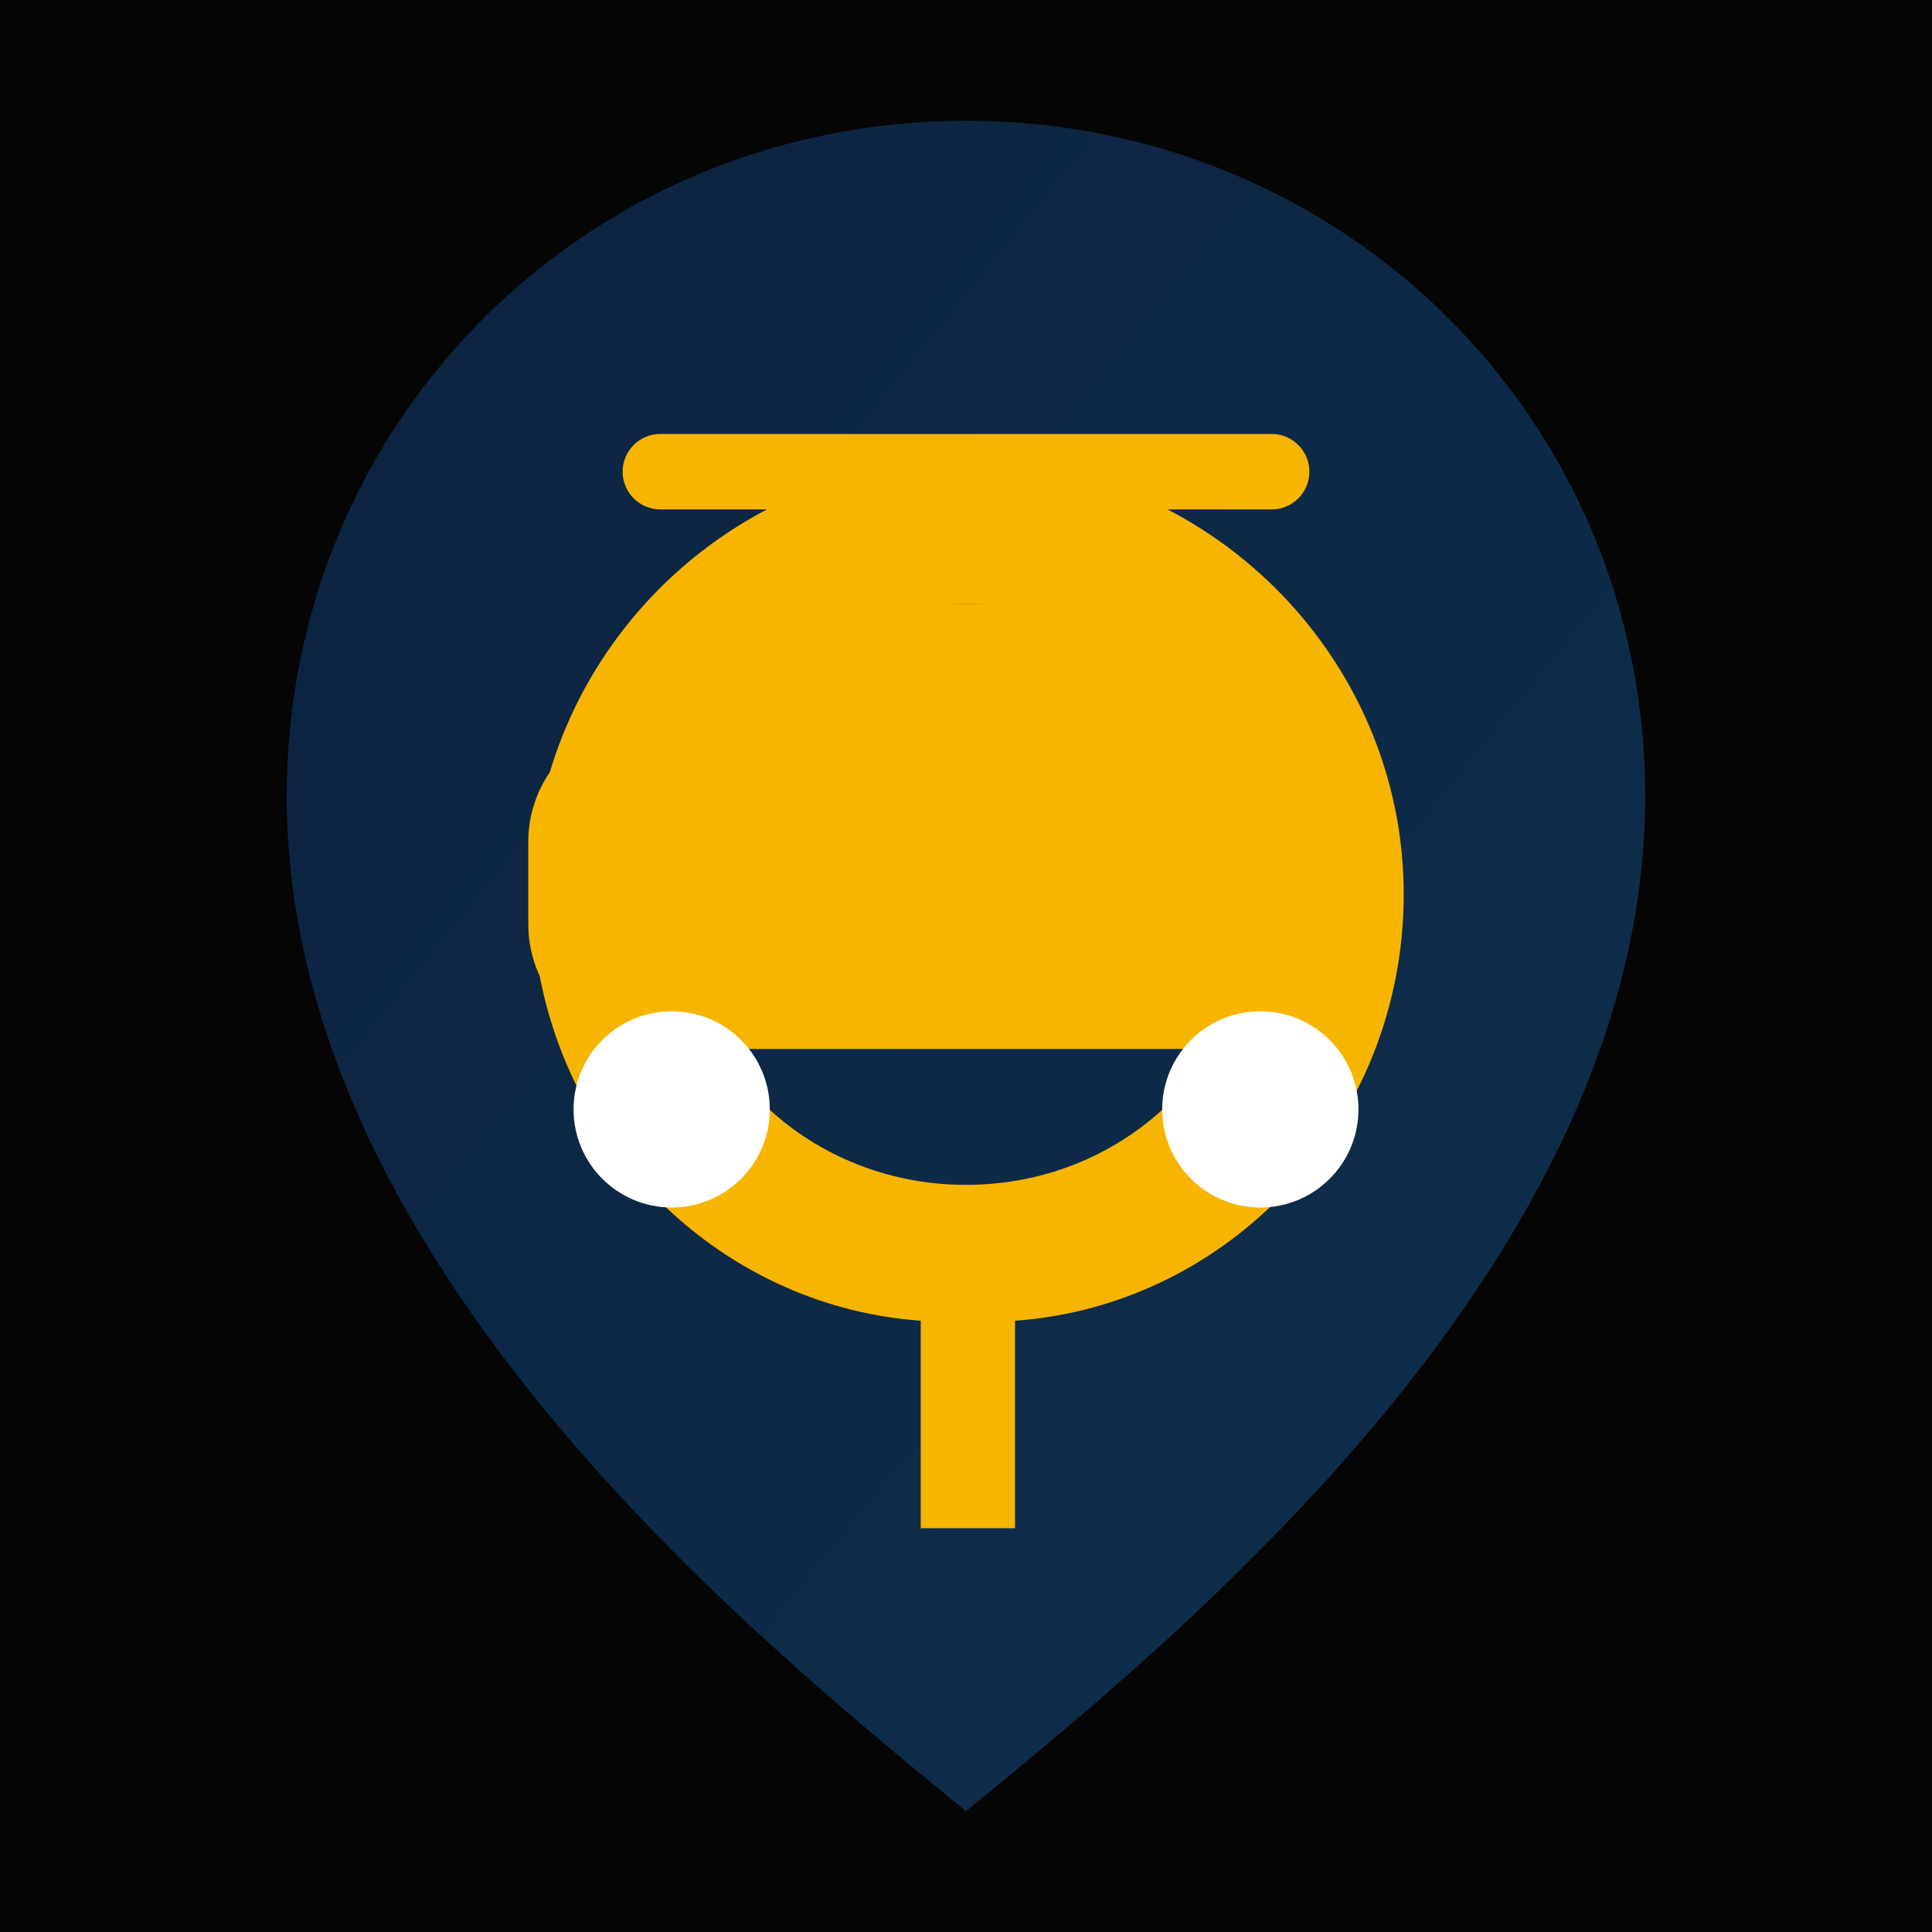
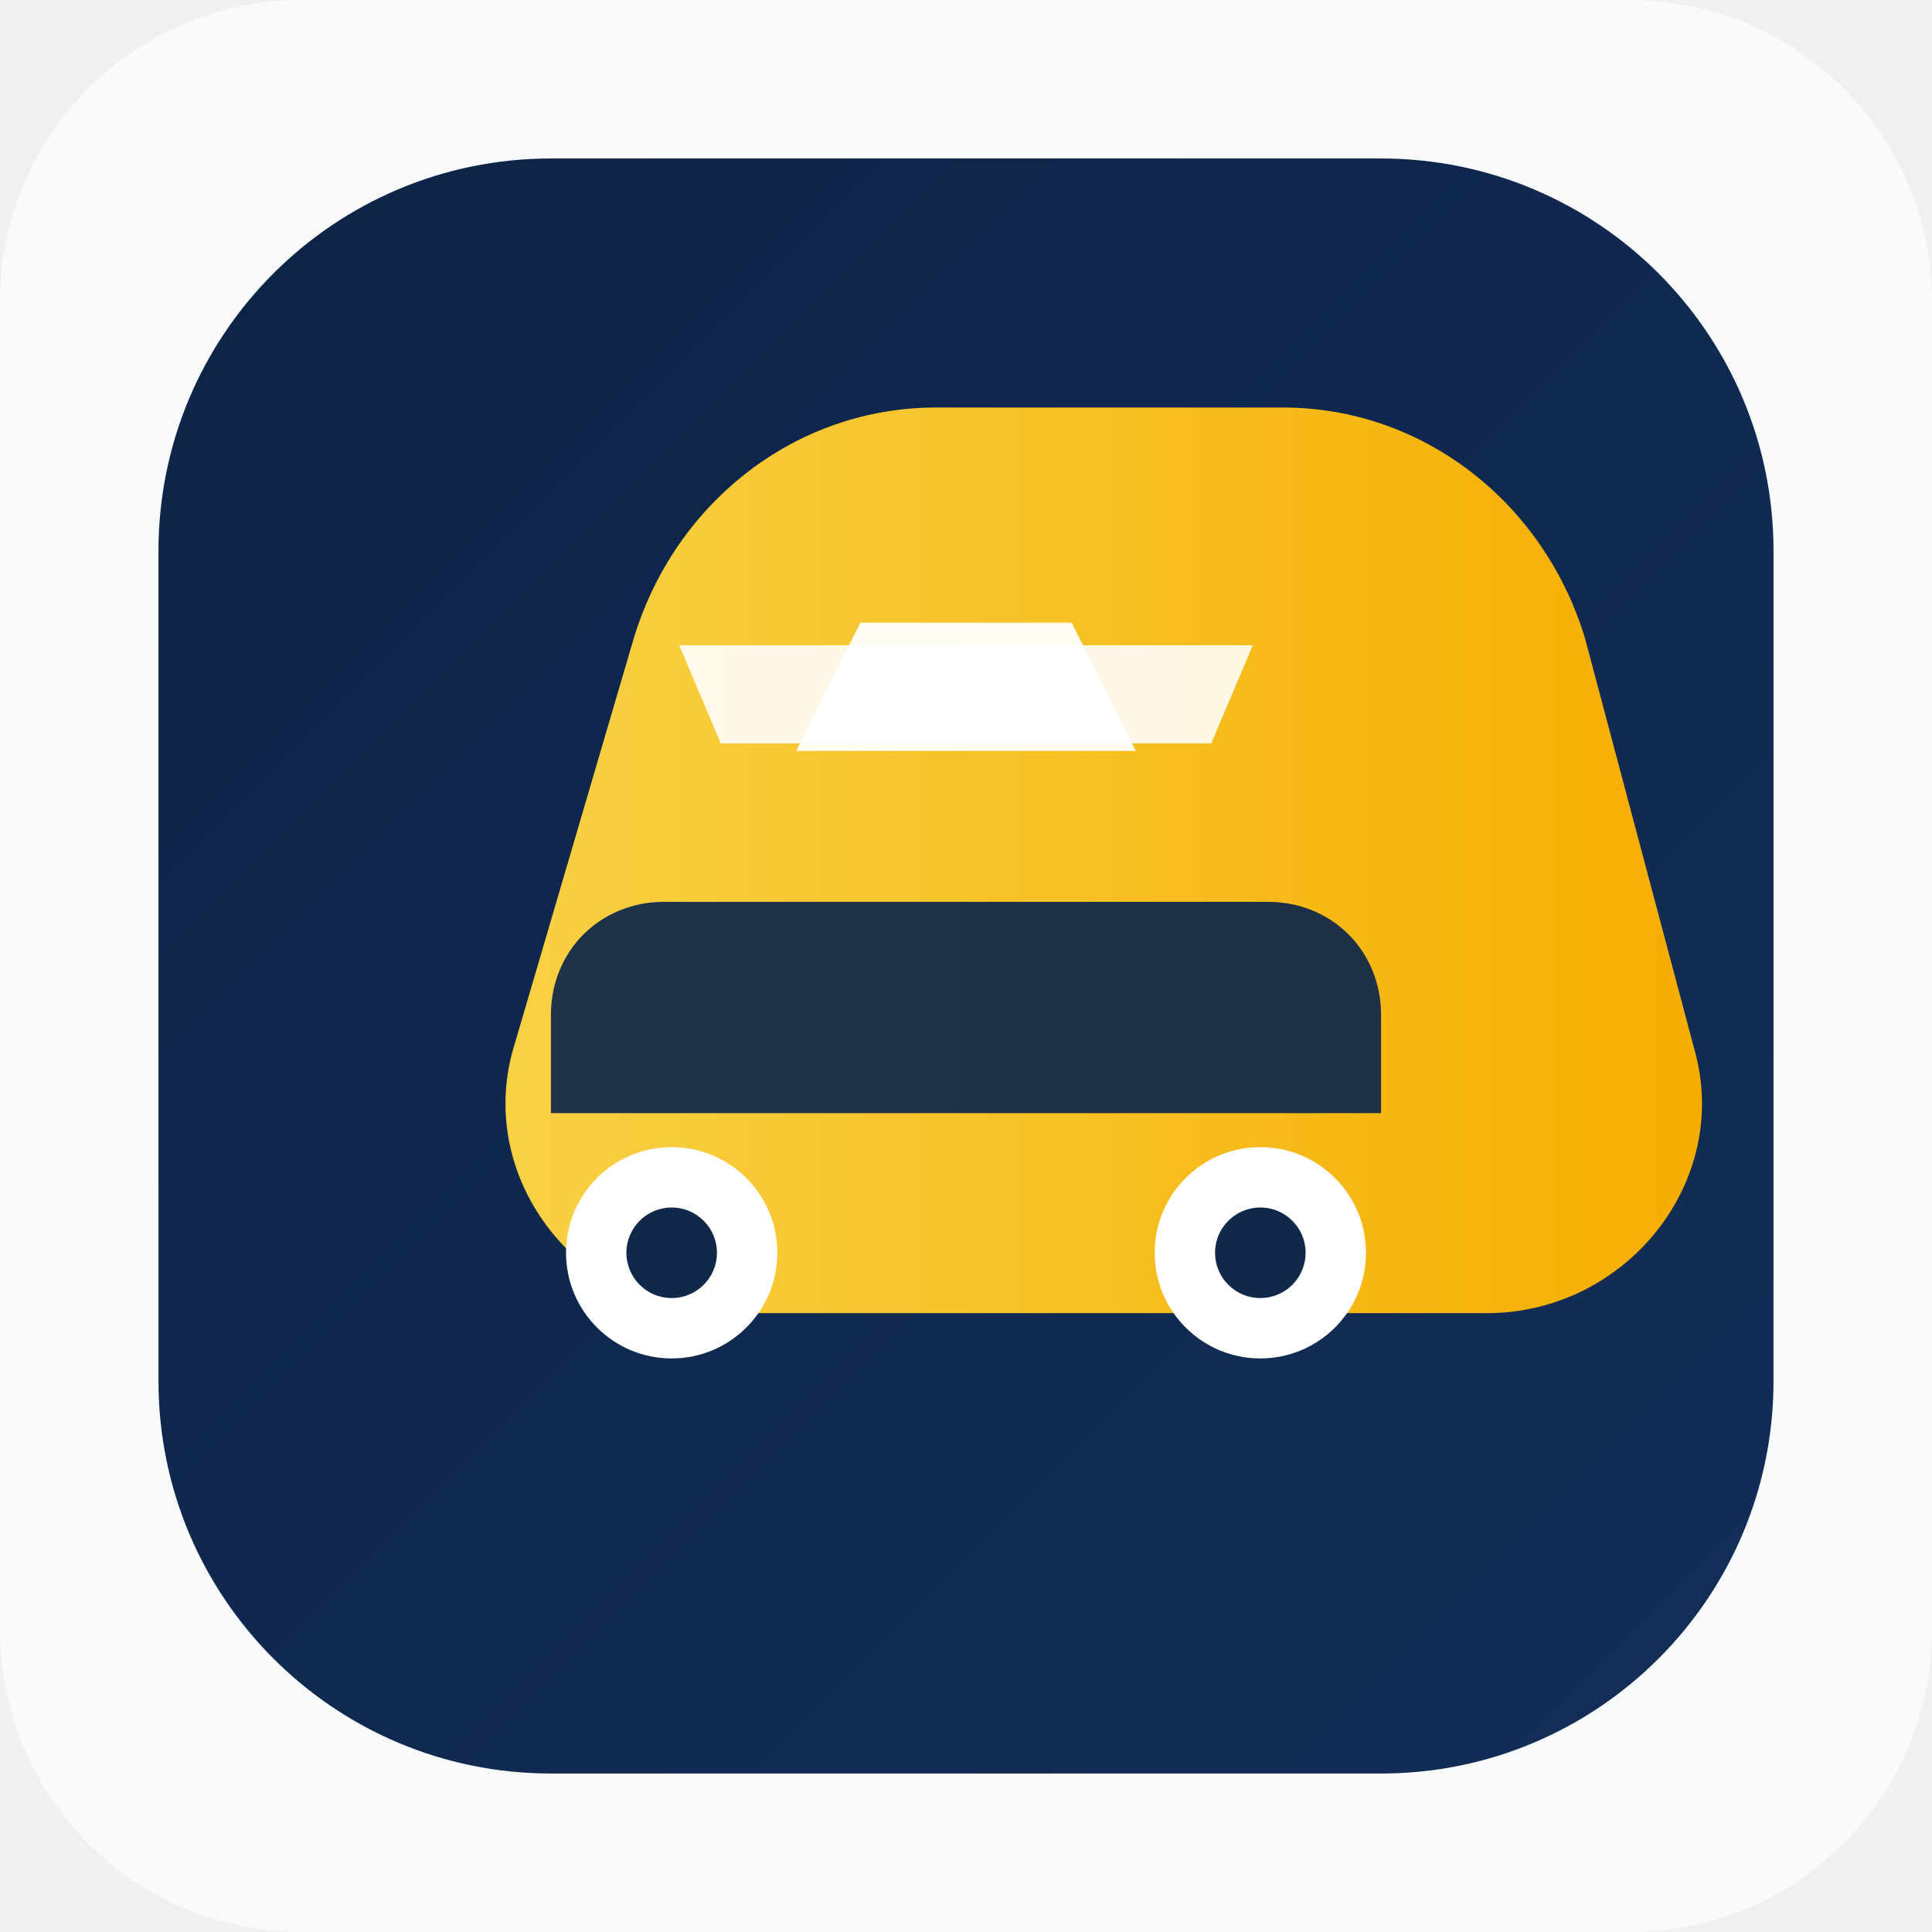
<svg xmlns="http://www.w3.org/2000/svg" viewBox="0 0 512 512" role="img" aria-label="Epic Drop Taxi icon">
  <defs>
-     <linearGradient id="pinGrad" x1="0" x2="1" y1="0" y2="1">
-       <stop offset="0%" stop-color="#0b2340" />
-       <stop offset="100%" stop-color="#102f4d" />
+     <linearGradient id="grad" x1="0" x2="1" y1="0" y2="1">
+       <stop offset="0%" stop-color="#0d2347" />
+       <stop offset="100%" stop-color="#132e57" />
+     </linearGradient>
+     <linearGradient id="taxiGrad" x1="0" x2="1">
+       <stop offset="0%" stop-color="#f8d144" />
+       <stop offset="100%" stop-color="#f6ad00" />
    </linearGradient>
  </defs>
-   <rect width="512" height="512" fill="#050505" />
-   <path d="M256 32C156 32 76 111 76 211c0 123 124 223 180 269 56-46 180-146 180-269 0-100-80-179-180-179z" fill="url(#pinGrad)" />
-   <path d="M256 122c-63 0-115 52-115 115 0 60 46 109 103 113v55h25v-55c57-4 103-53 103-113 0-63-52-115-116-115zm0 38c43 0 77 34 77 77s-34 77-77 77-77-34-77-77 34-77 77-77z" fill="#f7b500" />
-   <path d="M140 223c0-18 15-33 33-33h156c18 0 33 15 33 33v22c0 18-15 33-33 33H173c-18 0-33-15-33-33v-22z" fill="#f7b500" />
-   <rect x="170" y="160" width="172" height="40" rx="12" fill="#f7b500" />
-   <circle cx="178" cy="294" r="26" fill="#fff" />
-   <circle cx="334" cy="294" r="26" fill="#fff" />
-   <rect x="165" y="115" width="182" height="20" rx="10" fill="#f7b500" />
+   <rect width="512" height="512" rx="80" fill="#f8fafc" />
+   <rect x="42" y="42" width="428" height="428" rx="104" fill="url(#grad)" />
+   <path d="M136 278l32-109c11-36 43-61 80-61h92c37 0 69 25 80 61l29 109c10 35-18 70-55 70H191c-37 0-65-35-55-70z" fill="url(#taxiGrad)" />
+   <path d="M176 239h160c17 0 30 13 30 30v26H146v-26c0-17 13-30 30-30z" fill="#10284a" opacity="0.94" />
+   <circle cx="178" cy="332" r="28" fill="#fff" />
+   <circle cx="334" cy="332" r="28" fill="#fff" />
+   <circle cx="178" cy="332" r="12" fill="#10284a" />
+   <circle cx="334" cy="332" r="12" fill="#10284a" />
+   <path d="M228 165h56l17 34h-90l17-34z" fill="#fff" opacity="0.94" />
+   <path d="M180 171h152l-11 26H191l-11-26z" fill="#fff" opacity="0.88" />
</svg>
